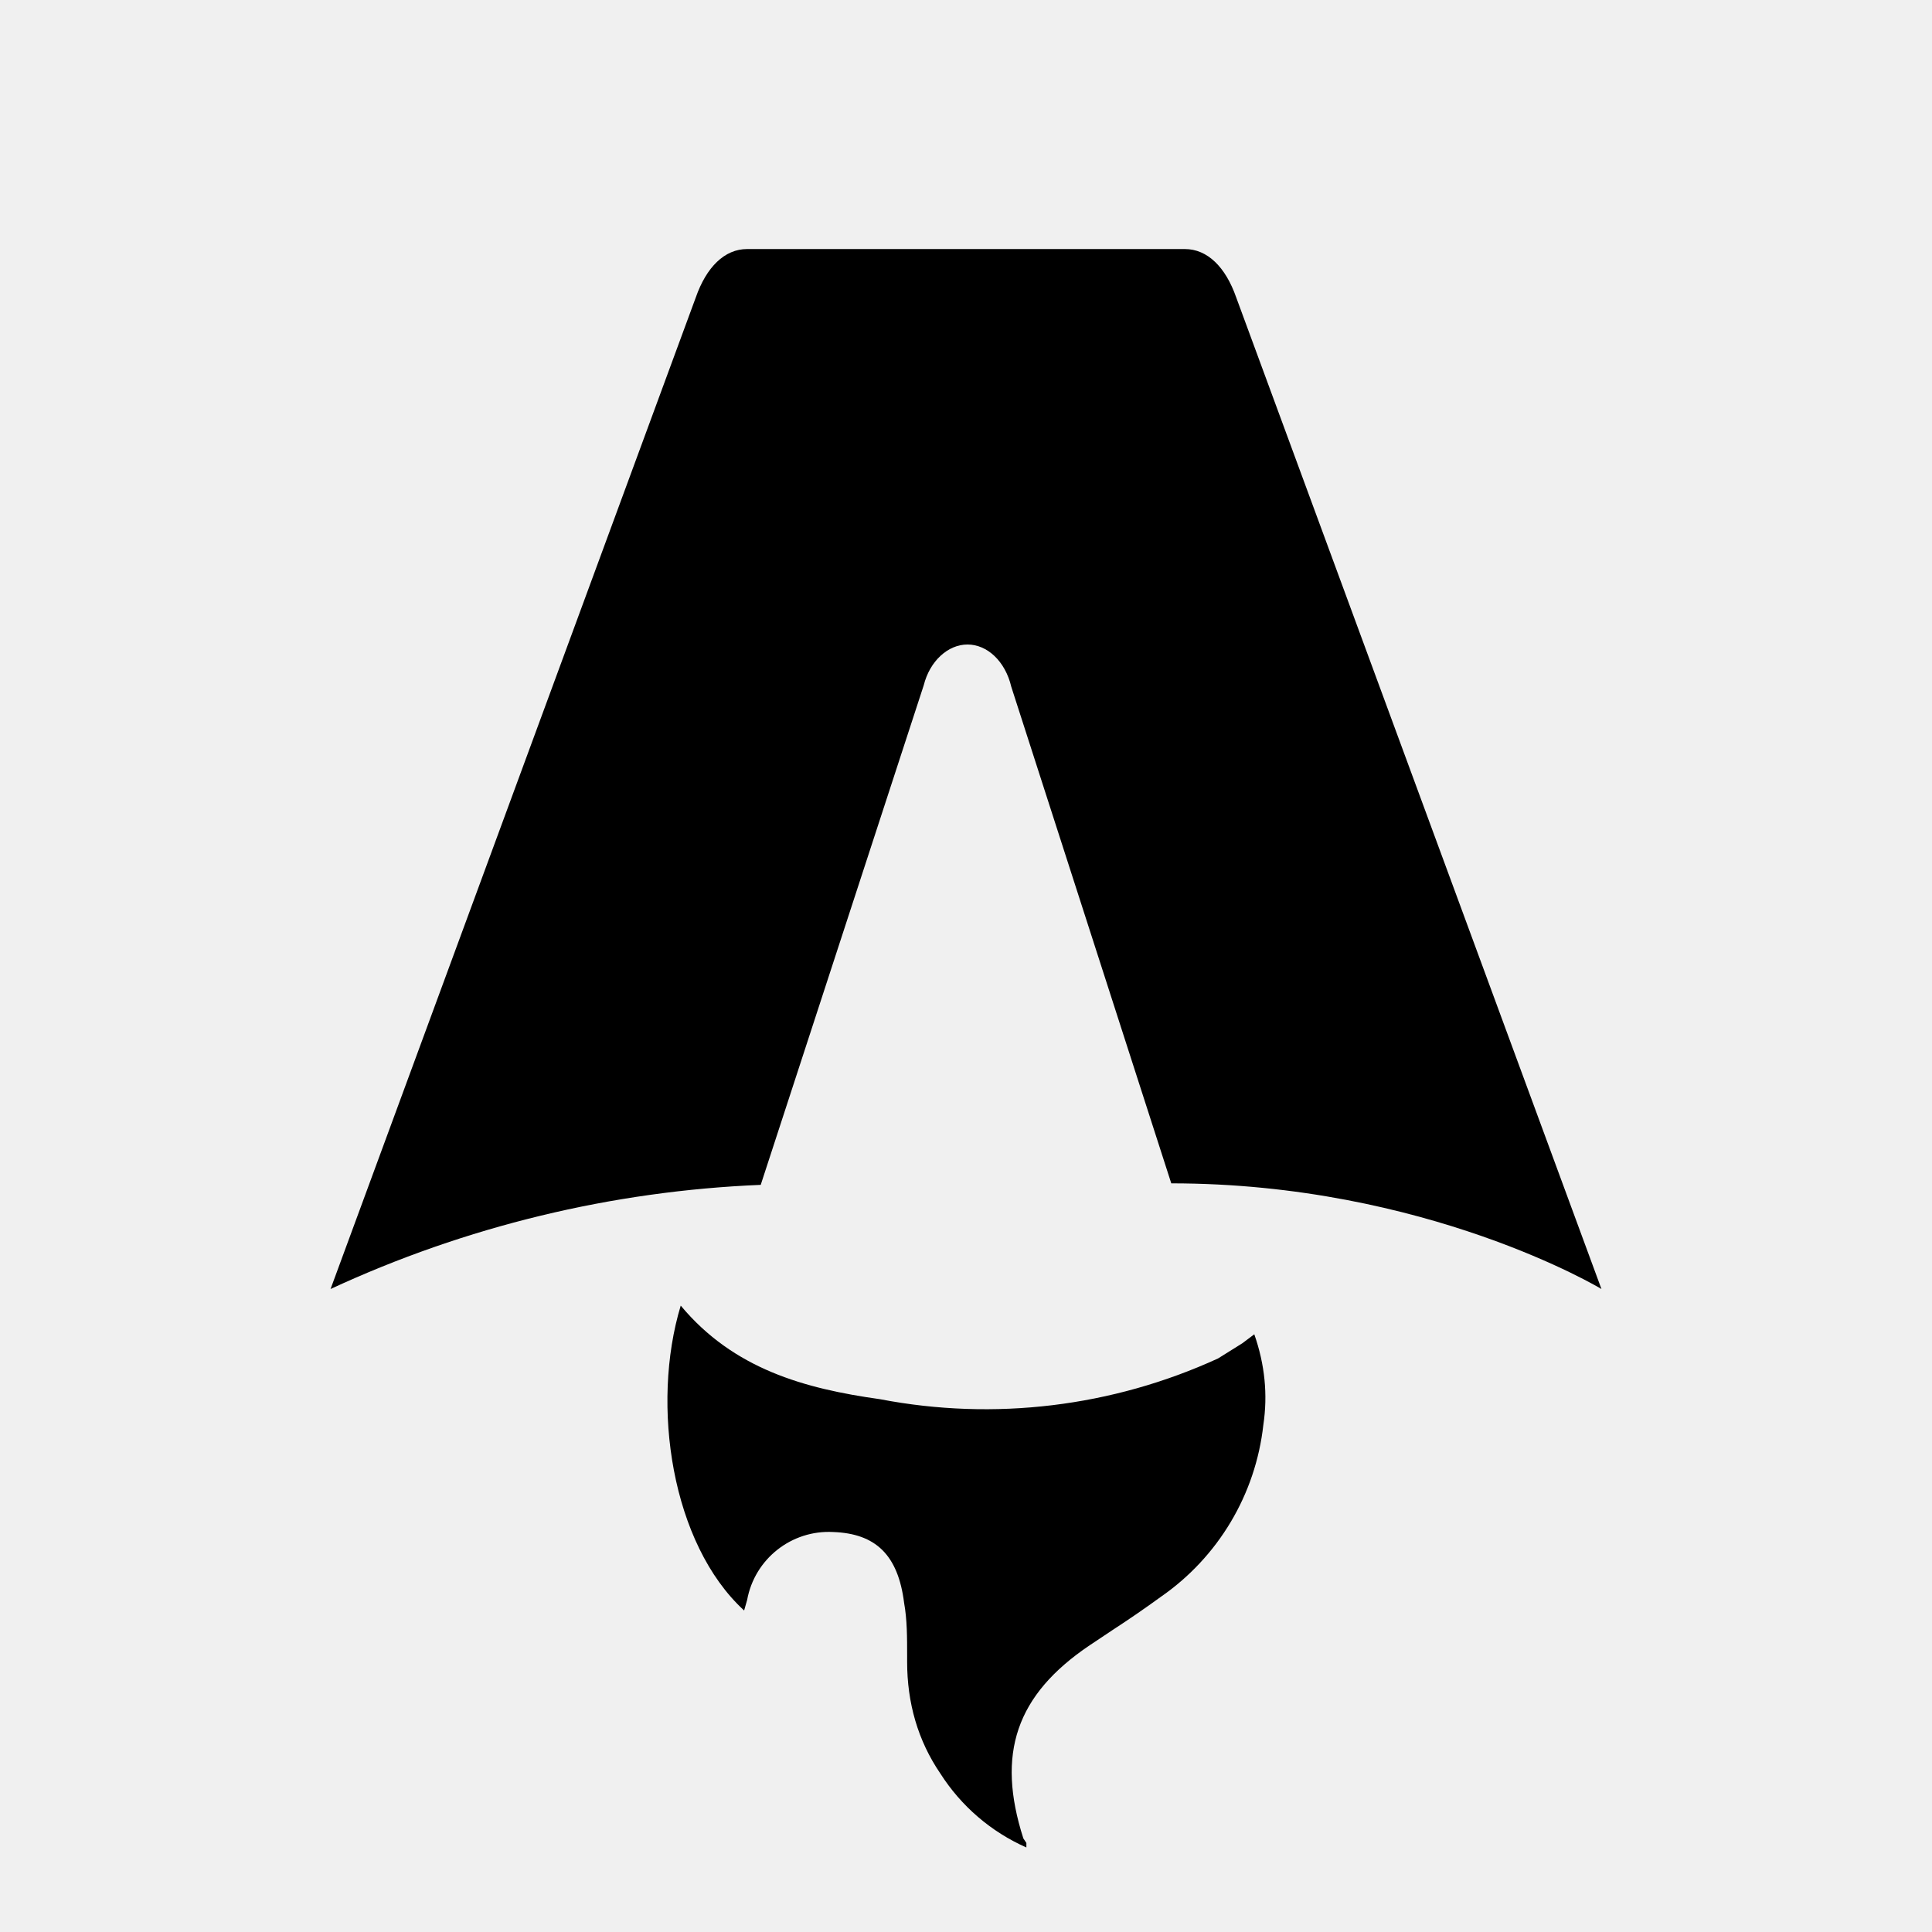
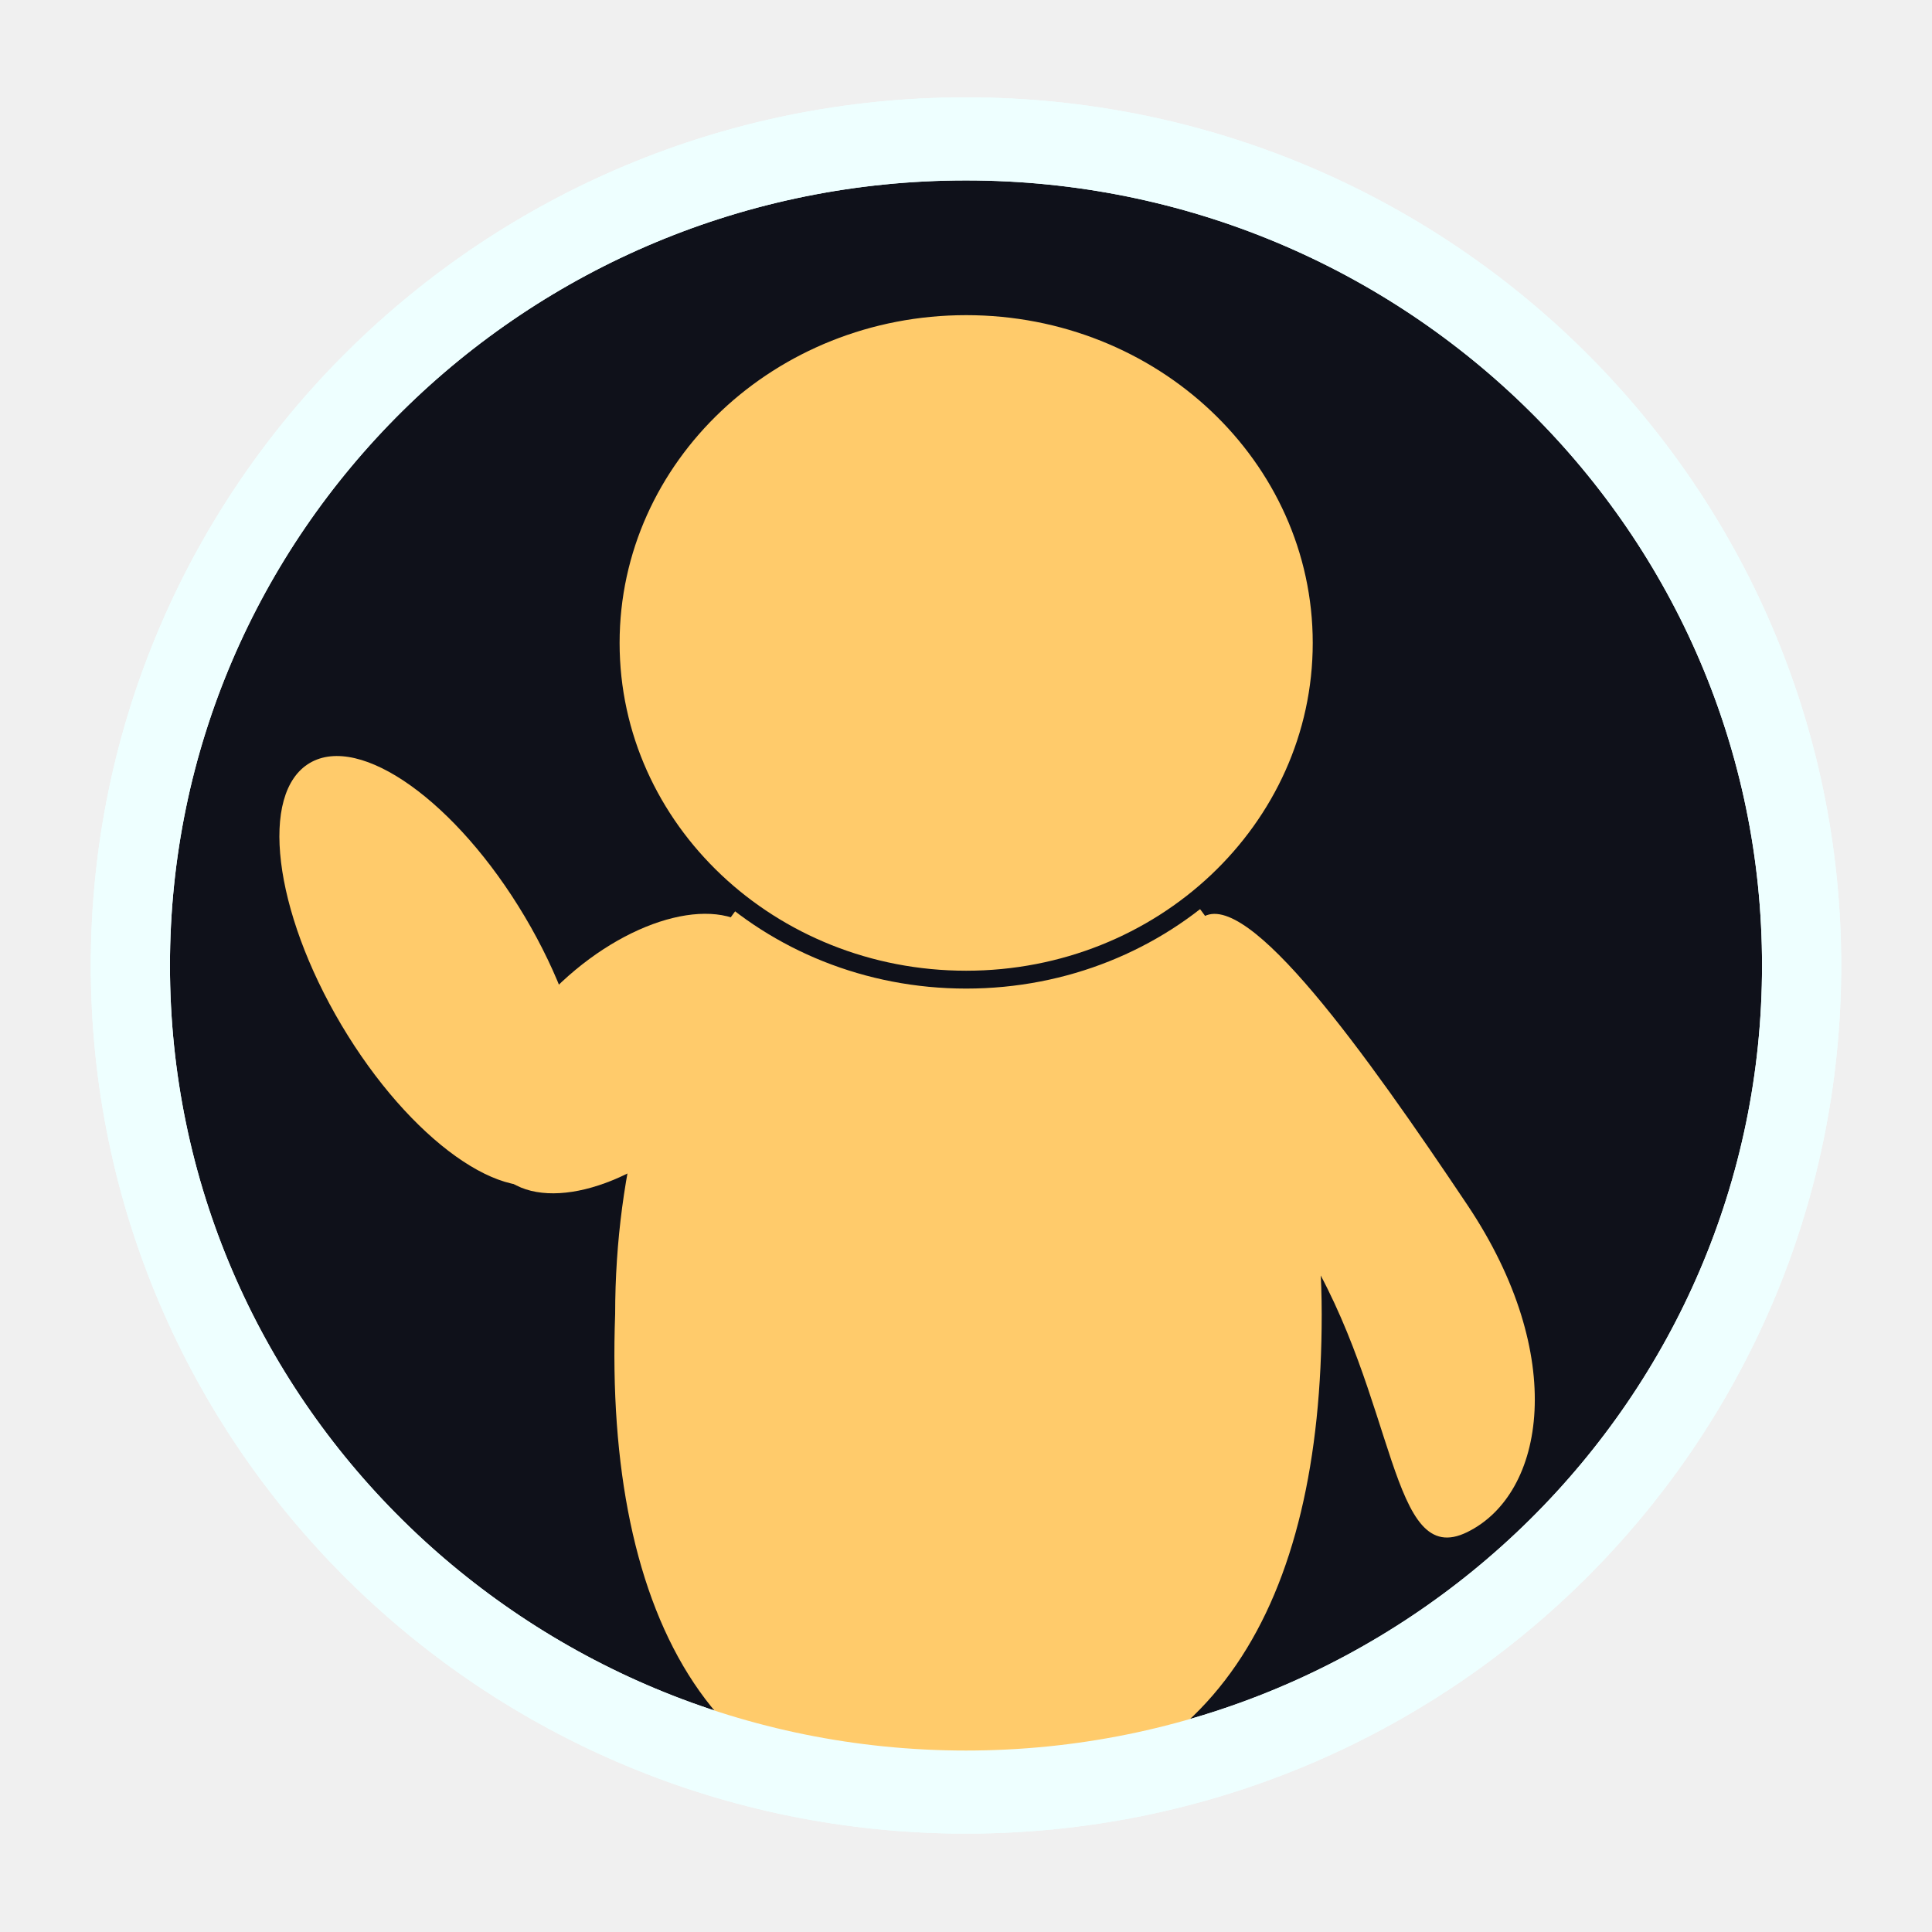
- <svg xmlns="http://www.w3.org/2000/svg" fill="none" viewBox="0 0 128 128">
-   <path d="M50.4 78.5a75.1 75.1 0 0 0-28.5 6.9l24.2-65.7c.7-2 1.9-3.2 3.4-3.2h29c1.5 0 2.7 1.2 3.4 3.2l24.2 65.7s-11.6-7-28.5-7L67 45.5c-.4-1.7-1.6-2.8-2.9-2.8-1.3 0-2.5 1.1-2.9 2.7L50.4 78.5Zm-1.1 28.2Zm-4.2-20.2c-2 6.6-.6 15.8 4.2 20.2a17.5 17.5 0 0 1 .2-.7 5.5 5.5 0 0 1 5.7-4.5c2.8.1 4.3 1.5 4.7 4.7.2 1.1.2 2.3.2 3.5v.4c0 2.7.7 5.2 2.2 7.4a13 13 0 0 0 5.7 4.9v-.3l-.2-.3c-1.8-5.6-.5-9.5 4.4-12.8l1.5-1a73 73 0 0 0 3.2-2.2 16 16 0 0 0 6.8-11.4c.3-2 .1-4-.6-6l-.8.6-1.6 1a37 37 0 0 1-22.4 2.7c-5-.7-9.7-2-13.2-6.2Z" />
-   <style>
-         path { fill: #000; }
-         @media (prefers-color-scheme: dark) {
-             path { fill: #FFF; }
-         }
-     </style>
+ <svg xmlns="http://www.w3.org/2000/svg" id="ee6CmqaZiQ51" viewBox="0 0 128 128" shape-rendering="geometricPrecision" text-rendering="geometricPrecision">
+   <g id="ee6CmqaZiQ52" transform="matrix(4.304891 0 0 4.299119 -210.3991 -1214.32)">
+     <ellipse id="ee6CmqaZiQ53" rx="10.555" ry="9.95" transform="matrix(1.218414 0 0 1.280238 63.74124 297.3366)" fill="rgb(15,17,26)" stroke="rgb(238,255,255)" stroke-width="1" />
+     <path id="ee6CmqaZiQ54" d="M-5.187,0C-5.187,-4.065,-2.865,-7.361,0,-7.361C2.865,-7.361,5.187,-4.065,5.187,0C5.187,4.065,3.553,6.539,-0.037,6.78C-3.628,7.021,-5.358,4.281,-5.187,0Z" transform="matrix(1 0 0 1.085728 63.77859 302.7137)" fill="rgb(255,203,107)" stroke="rgb(255,203,107)" stroke-width="0.5" />
+     <ellipse id="ee6CmqaZiQ55" rx="10.555" ry="9.95" transform="matrix(1.218414 0 0 1.280238 63.74124 297.3366)" fill="none" stroke="rgb(238,255,255)" stroke-width="1" />
+     <ellipse id="ee6CmqaZiQ56" rx="8.855" ry="9.427" transform="matrix(0.619832 0 0 0.550442 63.74386 292.366)" fill="rgb(255,203,107)" stroke="rgb(15,17,26)" stroke-width="0.5" />
+     <path id="ee6CmqaZiQ57" d="" transform="matrix(1 0 0 1 0.191937 -0.000001)" fill="none" stroke="rgb(63,87,135)" stroke-width="1.28" />
+     <ellipse id="ee6CmqaZiQ58" rx="1.492" ry="4.126" transform="matrix(-0.691478 -0.743462 0.481009 -0.447376 58.55686 298.694)" fill="rgb(255,203,107)" stroke="none" stroke-width="0" />
+     <ellipse id="ee6CmqaZiQ59" rx="1.492" ry="4.126" transform="matrix(0.945005 -0.560664 0.46057 0.776295 55.54063 297.42)" fill="rgb(255,203,107)" stroke="none" stroke-width="0" />
+     <path id="ee6CmqaZiQ510" d="M-1.492,0C-1.492,-2.279,-0.824,-4.126,0,-4.126C0.824,-4.126,0.913,-1.564,0.913,0.715C0.913,2.994,-0.541,4.27,-1.849,4.126C-3.157,3.983,-1.597,2.247,-1.492,0Z" transform="matrix(0.843883 -0.56457 0.683295 1.021345 70.19725 300.8105)" fill="rgb(255,203,107)" stroke="none" stroke-width="0" />
+   </g>
</svg>
